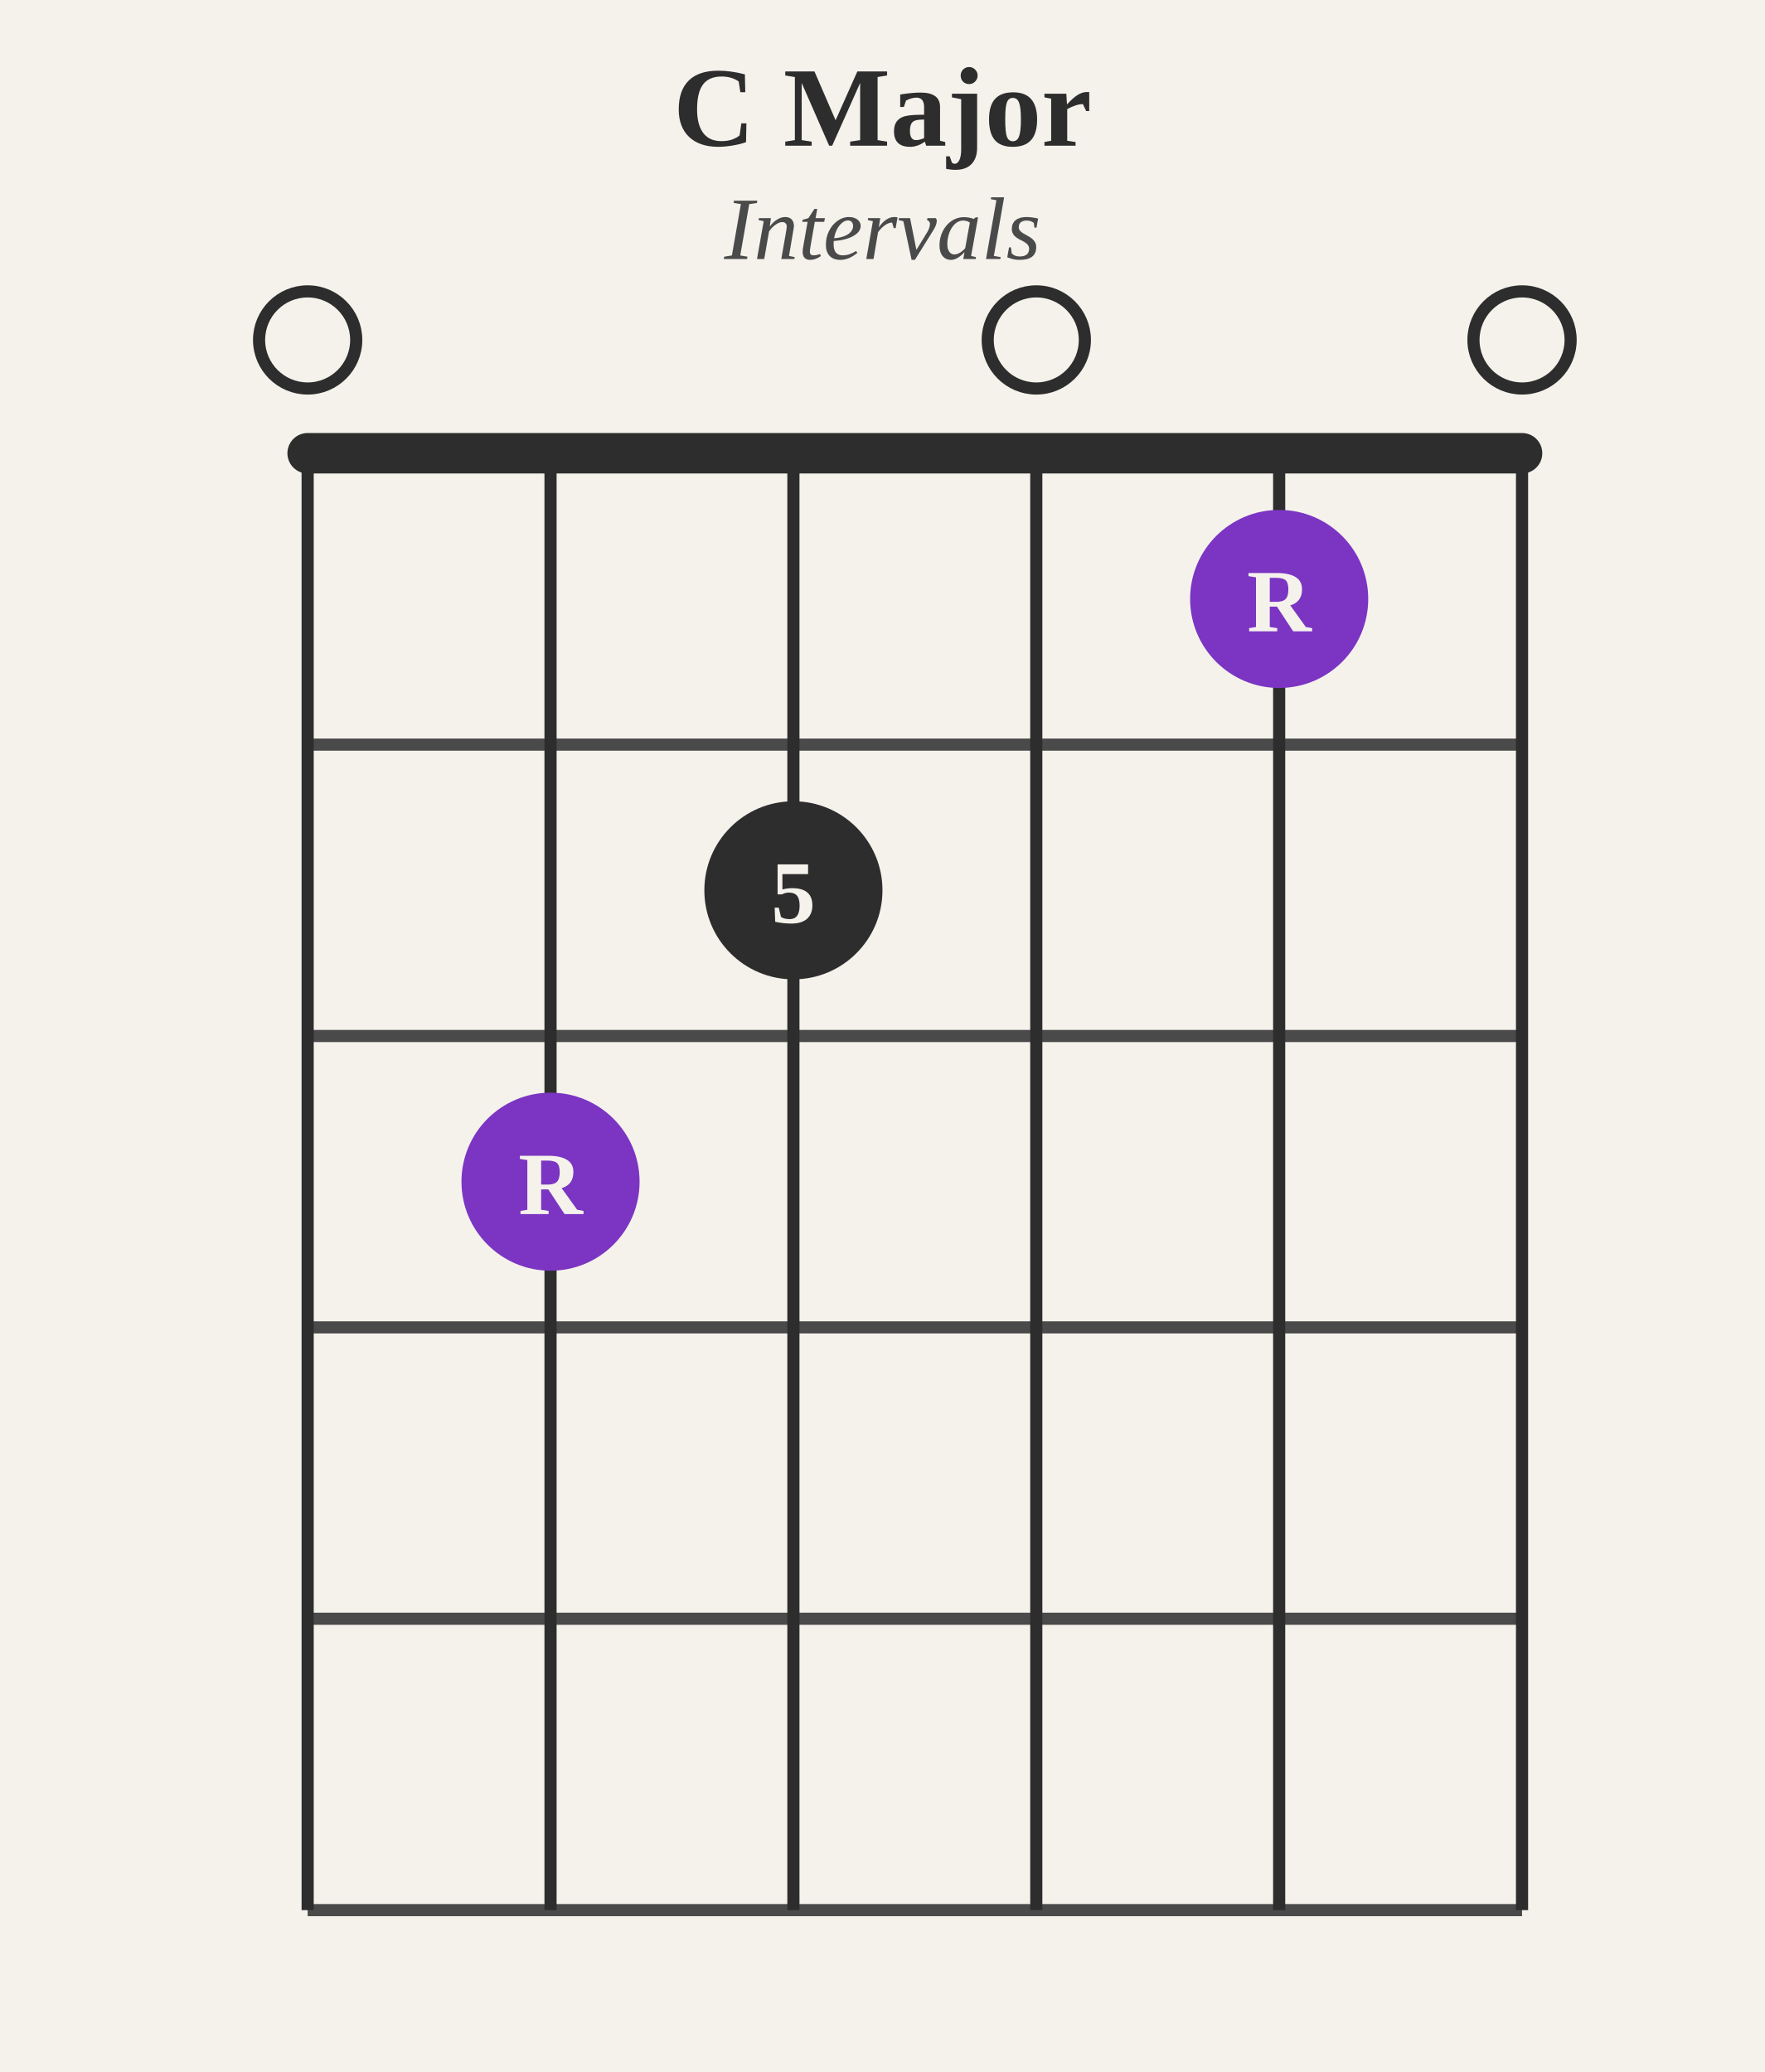
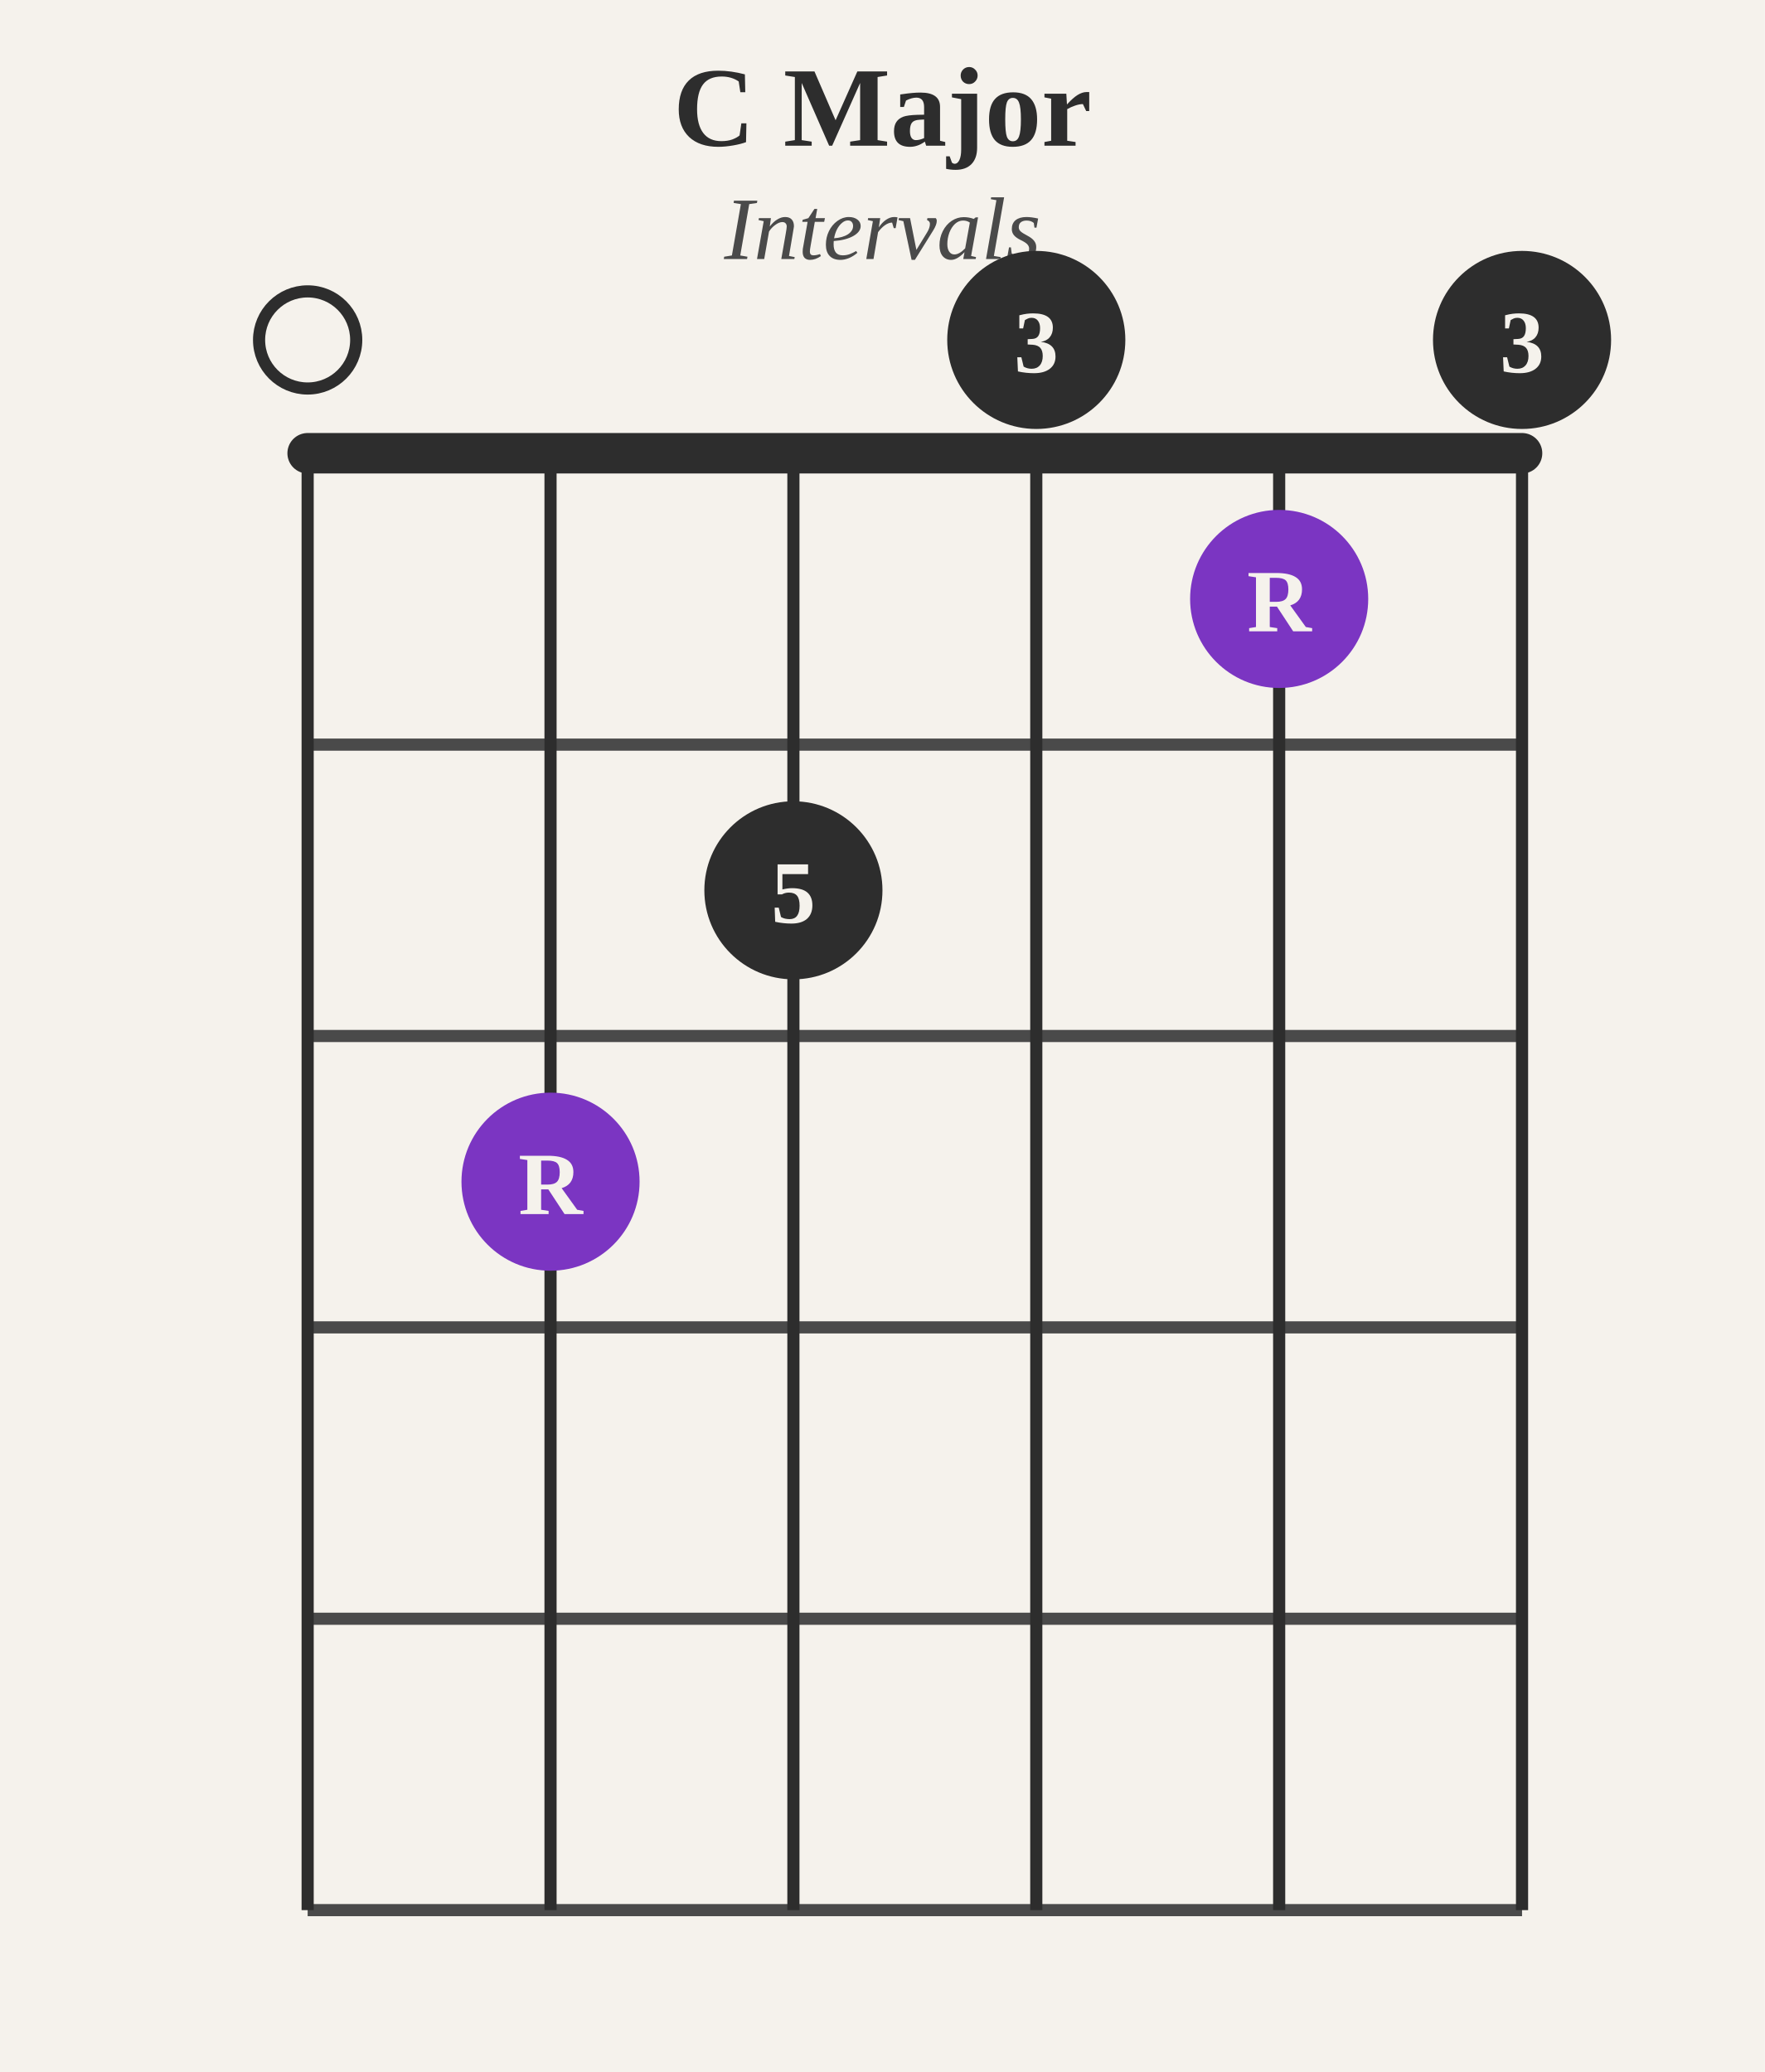
<svg xmlns="http://www.w3.org/2000/svg" baseProfile="full" height="256" version="1.1" viewBox="0,0,218,256" width="218">
  <defs />
  <rect fill="#F5F2EC" height="256" width="218" x="0" y="0" />
  <text fill="#2D2D2D" font-family="Georgia, &quot;Times New Roman&quot;, serif" font-size="14" font-weight="bold" text-anchor="middle" x="109.0" y="18">C Major</text>
  <text fill="#4A4A4A" font-family="Georgia, &quot;Times New Roman&quot;, serif" font-size="11" font-style="italic" text-anchor="middle" x="109.0" y="32">Intervals</text>
  <circle cx="38" cy="42" fill="none" r="6" stroke="#2D2D2D" stroke-width="1.5" />
-   <circle cx="128" cy="42" fill="none" r="6" stroke="#2D2D2D" stroke-width="1.5" />
-   <circle cx="188" cy="42" fill="none" r="6" stroke="#2D2D2D" stroke-width="1.5" />
+   <circle cx="128" cy="42" fill="#2D2D2D" r="11" />
+   <text fill="#F5F2EC" font-family="Georgia, &quot;Times New Roman&quot;, serif" font-size="11" font-weight="bold" text-anchor="middle" x="128" y="46">3</text>
+   <circle cx="188" cy="42" fill="#2D2D2D" r="11" />
+   <text fill="#F5F2EC" font-family="Georgia, &quot;Times New Roman&quot;, serif" font-size="11" font-weight="bold" text-anchor="middle" x="188" y="46">3</text>
  <line stroke="#2D2D2D" stroke-linecap="round" stroke-width="5" x1="38" x2="188" y1="56" y2="56" />
  <line stroke="#4A4A4A" stroke-width="1.5" x1="38" x2="188" y1="92" y2="92" />
  <line stroke="#4A4A4A" stroke-width="1.5" x1="38" x2="188" y1="128" y2="128" />
  <line stroke="#4A4A4A" stroke-width="1.5" x1="38" x2="188" y1="164" y2="164" />
  <line stroke="#4A4A4A" stroke-width="1.5" x1="38" x2="188" y1="200" y2="200" />
  <line stroke="#4A4A4A" stroke-width="1.5" x1="38" x2="188" y1="236" y2="236" />
  <line stroke="#2D2D2D" stroke-width="1.5" x1="38" x2="38" y1="56" y2="236" />
  <line stroke="#2D2D2D" stroke-width="1.5" x1="68" x2="68" y1="56" y2="236" />
  <line stroke="#2D2D2D" stroke-width="1.5" x1="98" x2="98" y1="56" y2="236" />
  <line stroke="#2D2D2D" stroke-width="1.5" x1="128" x2="128" y1="56" y2="236" />
  <line stroke="#2D2D2D" stroke-width="1.5" x1="158" x2="158" y1="56" y2="236" />
  <line stroke="#2D2D2D" stroke-width="1.5" x1="188" x2="188" y1="56" y2="236" />
  <circle cx="68" cy="146.0" fill="#7B35C2" r="11" />
  <text fill="#F5F2EC" font-family="Georgia, &quot;Times New Roman&quot;, serif" font-size="11" font-weight="bold" text-anchor="middle" x="68" y="150.0">R</text>
  <circle cx="98" cy="110.0" fill="#2D2D2D" r="11" />
  <text fill="#F5F2EC" font-family="Georgia, &quot;Times New Roman&quot;, serif" font-size="11" font-weight="bold" text-anchor="middle" x="98" y="114.0">5</text>
  <circle cx="158" cy="74.0" fill="#7B35C2" r="11" />
  <text fill="#F5F2EC" font-family="Georgia, &quot;Times New Roman&quot;, serif" font-size="11" font-weight="bold" text-anchor="middle" x="158" y="78.0">R</text>
</svg>
